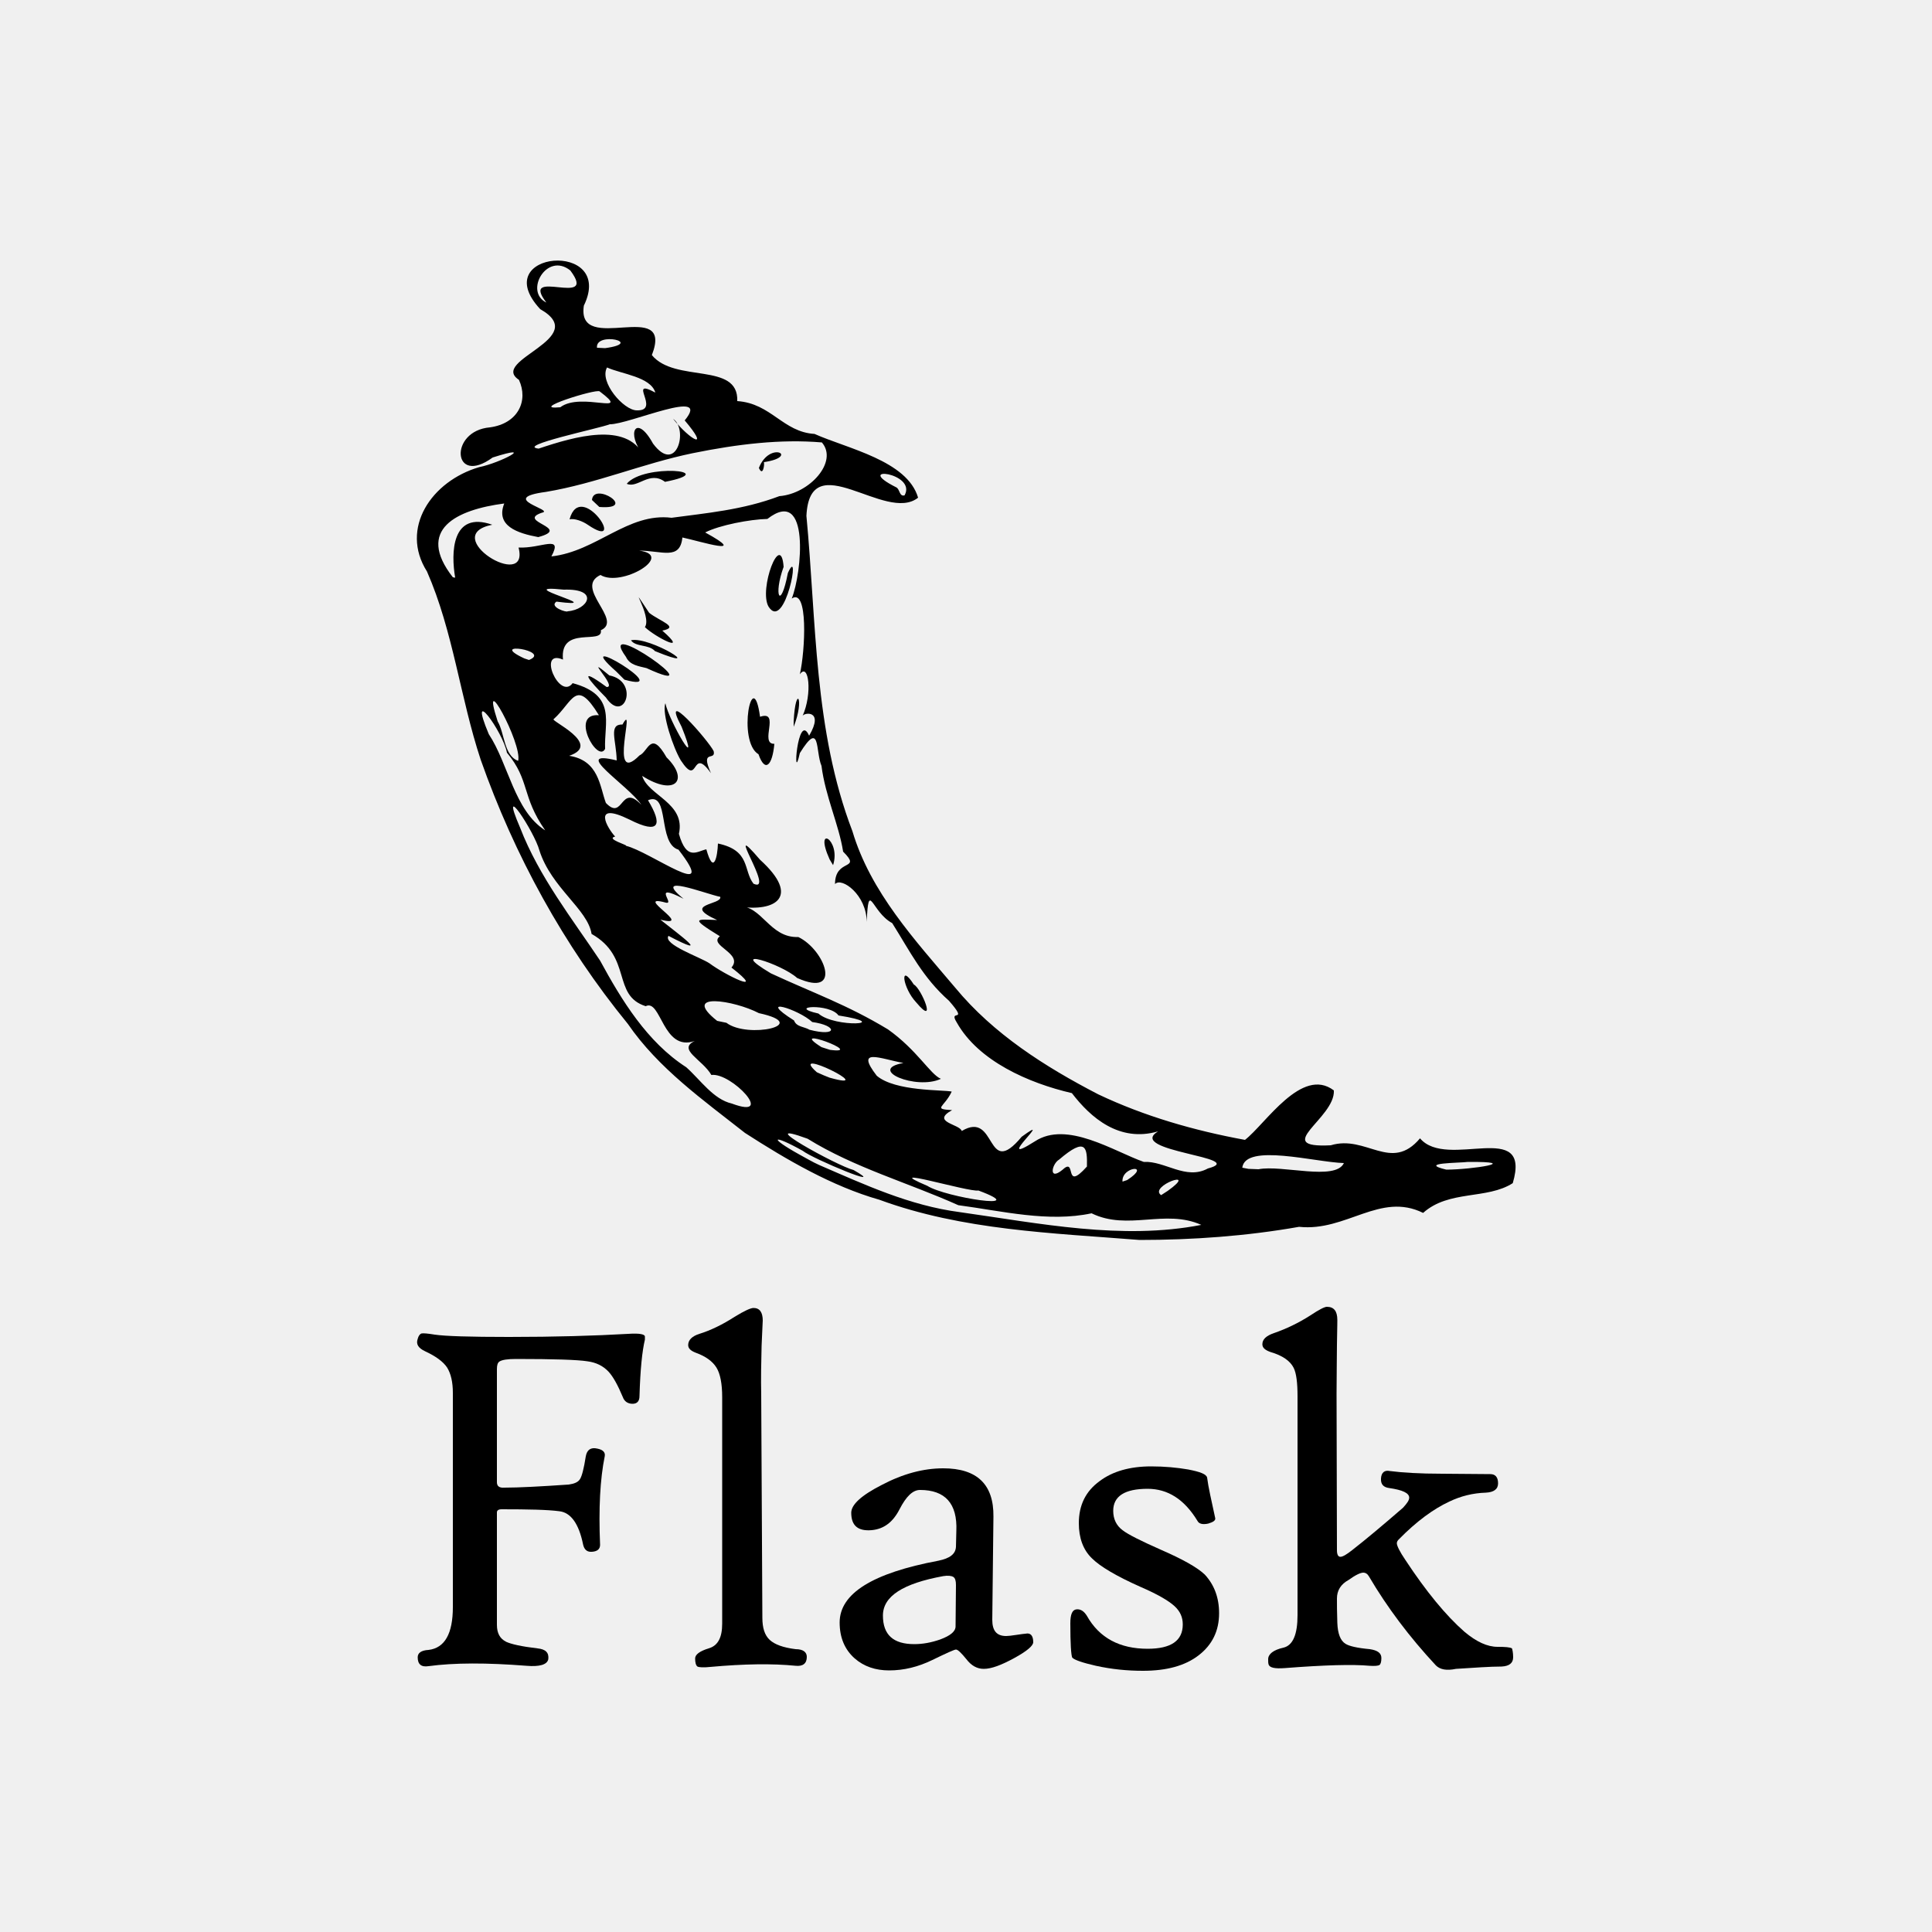
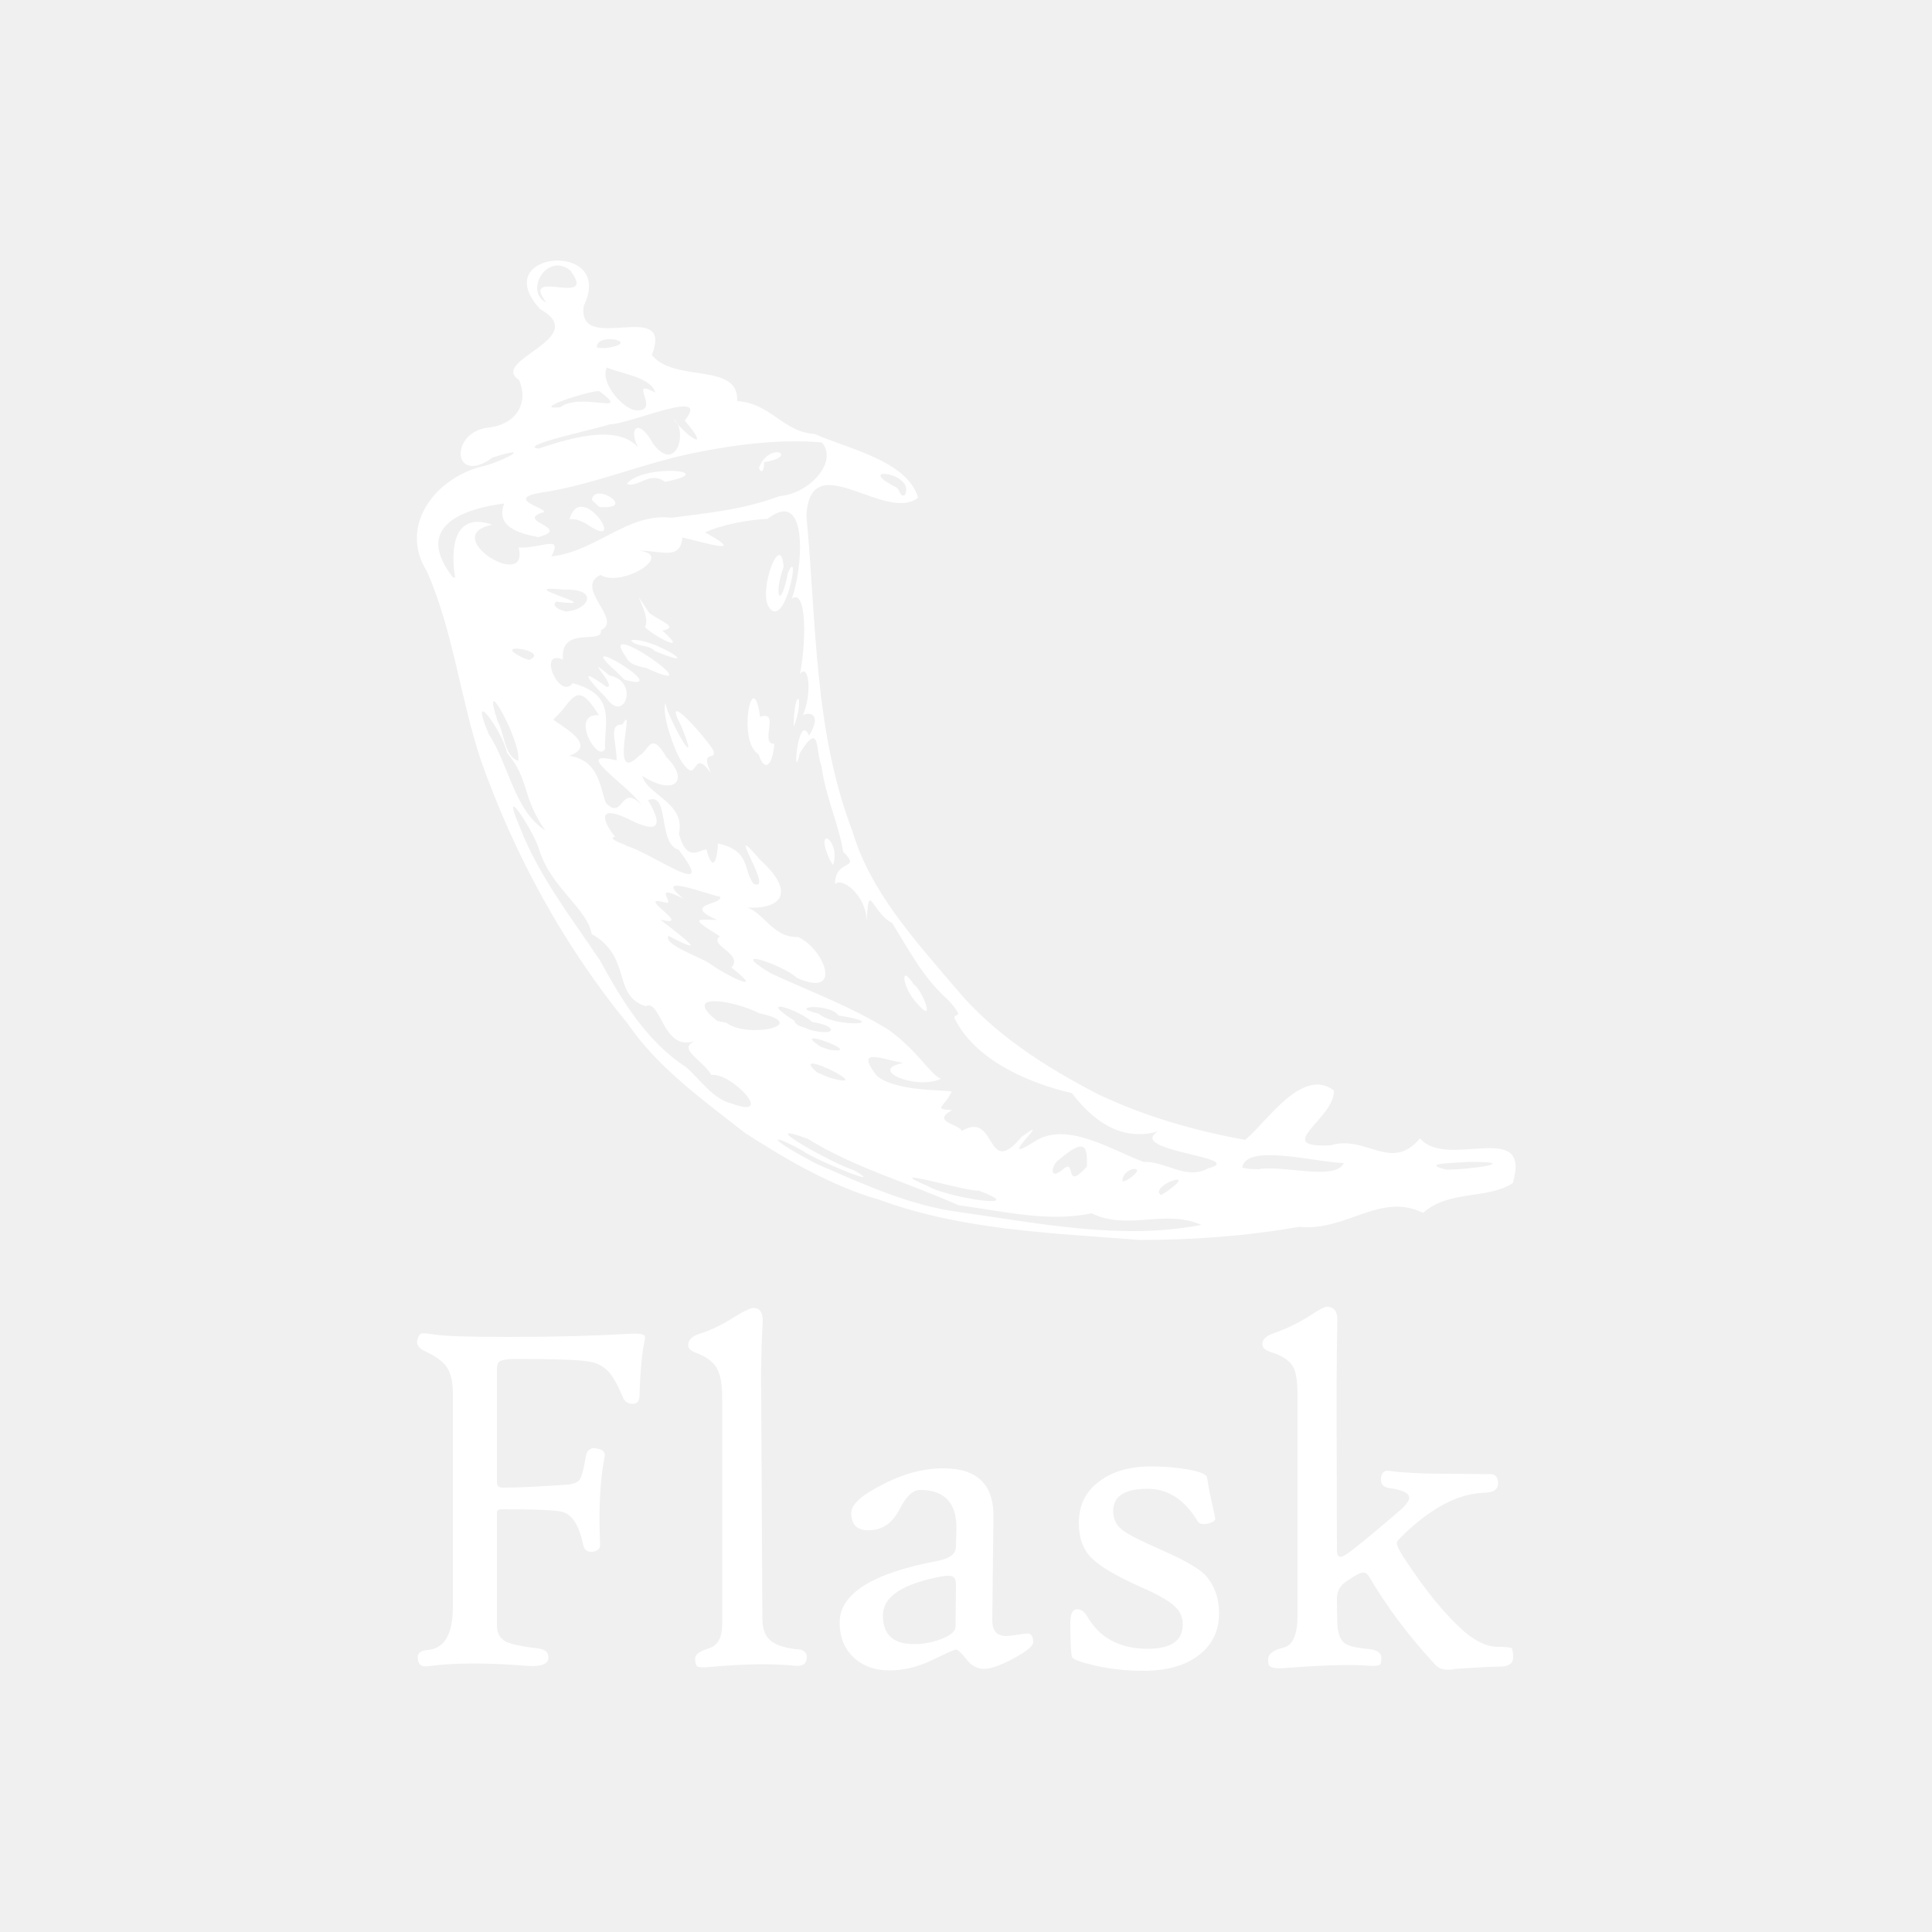
- <svg xmlns="http://www.w3.org/2000/svg" version="1.1" id="Layer_1" x="0px" y="0px" viewBox="0 0 500 500" style="enable-background:new 0 0 500 500;" xml:space="preserve">
+ <svg xmlns="http://www.w3.org/2000/svg" version="1.1" id="Layer_1" x="0px" y="0px" viewBox="0 0 500 500" style="enable-background:new 0 0 500 500;" xml:space="preserve" fill="white">
  <g id="XMLID_155_">
    <path id="XMLID_200_" d="M192.8,293.2c-10.8-8.5-22.4-16.7-30.3-28.2c-16.6-20.3-29.4-43.7-38.1-68.4c-5.3-16-7.1-33.2-13.9-48.7   c-7.1-11.2,1.2-23.4,13.5-27c5.5-1.1,15.1-6.2,3.5-2.5c-10.4,7.6-11.4-6.9-0.7-7.8c7.3-1,10-6.9,7.5-12.3   c-7.8-5.1,18.9-10.7,5.5-18.3c-14-15.1,19.6-18,11.3-0.9c-2,13.2,23.5-2.4,17.6,12.8c6,7.3,22.5,1.7,22.1,11.9   c8.8,0.6,11.8,8,20,8.5c8.5,3.8,24,6.9,26.8,16.5c-8.4,6.7-28-13.8-28.9,4.7c2.6,27.3,1.9,55.5,11.9,81.6   c4.7,15.8,16.2,28.2,26.6,40.5c9.9,12,23.3,20.5,37,27.6c12,5.7,24.9,9.4,38,11.8c5.3-4.1,14.7-19.1,23-12.8   c0.4,7.2-16.4,15-0.8,14.2c9.2-2.8,15.6,7.1,23.1-1.8c7,8.3,29-5.3,24,11.6c-6.7,4.3-16.5,1.7-23.2,7.7   c-11.1-5.5-19.9,4.9-32.1,3.6c-13.6,2.4-27.5,3.4-41.3,3.4c-22.6-1.8-45.8-2.5-67.3-10.4C215.3,307,203.5,300.1,192.8,293.2z    M212,301.5c11.8,5.1,23.4,10.5,36.4,12.2c20.6,2.9,41.9,7.3,62.5,3.3c-9.4-4.2-19,1.6-28.4-3c-11.2,2.4-23.2-0.6-34.5-2.1   c-12.9-5.8-26.9-9.7-39-17.2c-15.1-5.5,7.8,7.1,11.9,8.1c9.5,5.4-10.4-2.8-13.2-5c-7.9-4.4-8.9-3.5-0.8,1   C208.6,299.7,210.2,300.7,212,301.5z M189.4,285.6c11.5,4.3-0.1-8.1-5.3-7.4c-2.3-4-8.9-6.6-4.3-8.8c-8.3,2.9-8.7-11-12.7-9   c-8.8-2.8-3.4-12.7-14-18.7c-1-6.4-10.4-11.9-13.5-21.6c-1.3-4.9-10.7-19.1-5-5.9c4.9,12.7,13.5,23.6,20.7,34.4   c5.6,10.3,12.2,21.1,22.3,27.6C181.3,279.5,184.6,284.5,189.4,285.6z M240,306.9c4.7,3,27.5,6.5,13.2,1.2   C250.8,308.6,226.8,301.3,240,306.9z M188,264.7c5.5,4.2,22.3,0.5,8.4-2.5c-6.3-3.3-20.4-5.6-10.8,2L188,264.7z M214.7,278.9   c13.5,3.8-11.3-8.5-3.3-1.4l1.8,0.8L214.7,278.9z M214.8,271.7c9.8,1.3-11.7-6.7-2.2-0.7L214.8,271.7z M248.9,292.7   c9.2-5.5,6.1,12.8,15.5,1.5c9.3-6.8-8,8.4,3.4,1.2c8.3-5.5,20.5,2.6,28.2,5.3c5.5-0.3,10.9,4.8,16.6,1.7   c10.9-2.9-21.4-4.4-12.9-9.6c-10,2.9-17.4-3.5-22.3-9.9c-11.2-2.6-24.2-8.3-29.8-18.3c-2.3-3.7,3.3,0.5-2-5.6   c-6.8-6-10.1-12.8-14.7-20.1c-5.4-2.9-6.1-11.4-6.6-0.3c0-7-6.5-11.7-8.2-9.8c0-6.8,7.1-3.4,2.1-8.4c-1.1-7-4.6-14.3-5.6-22.2   c-1.6-3.8-0.2-12-5.6-3.3c-2,9.1-0.6-11.2,2.4-4.5c4-6.8-1.4-6-1.7-5.1c2.6-5.8,1.6-14-0.7-10.8c1.4-6.1,2.2-22.5-2.1-19.6   c2.6-6.4,4.9-29.3-6.3-20.6c-4.5,0.1-12.4,1.6-16.1,3.5c11.7,6.4-1.2,2.3-5.9,1.3c-0.6,6-5.3,3.4-11.2,3.4c9.4,1.2-4.6,9.6-10,6.3   c-7,3.3,6,11.7,0.1,14.3c0.7,3.9-10.7-1.4-9.8,7.6c-6.8-2.9-0.9,10.7,2.5,6.1c11.5,3.1,8.1,10.2,8.4,17c-1.9,3.9-9.3-9.3-1.6-8.7   c-6-9.8-6.7-3.5-11.7,1c-1.2,0.3,12.8,6.5,4,9.5c7.7,1.2,7.9,7.9,9.5,12.2c4.6,4.8,3.7-5.3,9.2,0.5c-3.5-5.2-18.6-14.5-6.4-11.5   c-0.1-5.2-2.2-9.4,1.5-9.3c3.7-6.7-3.9,16.4,4.4,8c2.3-1,2.9-6.7,7,0.5c6,5.9,2.2,10.2-6.3,4.8c1.5,5.1,11.3,7,9.5,15   c2,7.1,4.7,4.5,7.1,4c1.9,6.9,2.9,1.8,3-1.5c8.5,1.8,6.5,6.9,9.2,10.4c5.9,2.7-8.4-18,1.7-6.2c10.6,9.6,4,13.6-5.6,12.1   c6-0.5,8,8.2,15.5,7.9c6.9,3.3,11.6,15.9-0.3,10.6c-4.1-3.7-18.7-8.3-6.8-1.2c11,5.1,19.7,8.1,30.3,14.5   c7.6,5.4,10.9,11.6,13.7,12.8c-6.4,3-19.2-2.4-9.7-4.1c-6-1.1-12.6-4.1-6.9,3.3c4.8,4.1,17.2,3.6,19.4,4.1   c-1.9,4.1-5.1,4.5,0.1,4.8C240.8,290.4,248.4,290.9,248.9,292.7z M237.1,259.4c-3.5-3.7-4.4-10.5-0.6-4.6   C238.4,255.7,242.7,266.1,237.1,259.4z M214.7,222.4c-4.2-9.3,3-5.1,0.9,1.5L214.7,222.4z M176.2,196.8c-1.9-3.1-5-12.1-4-14.8   c0.9,4.5,9.5,19.3,4.2,6.1c-5.8-11,7,3.6,8.3,6.3c0.6,2.7-3.6-0.7-0.7,5.7C178.8,192.8,181,204.1,176.2,196.8z M156.8,180.5   c-4.4-4.4-7.6-8.4,0.2-2.7c3,0.1-6.7-9.2,0.7-3C165.6,176.3,161.6,187.6,156.8,180.5z M159.5,173.8c-12.9-11.4,16.1,6,2.1,2.1   L159.5,173.8z M196.3,195.2c-5.6-3.3-1.5-23.5,0.4-9.7c5.4-1.8-0.3,7.1,3.7,7C199.9,198.1,198,200.1,196.3,195.2z M162,170   c-8.3-11.4,24,11.5,5.3,2.9C165.4,172.4,163,172.2,162,170z M163.3,165.7c4.9-1.1,20.3,8.6,6.2,2.8   C167.9,166.7,164.5,167.5,163.3,165.7z M205.4,186.7c0.5-9.8,2.9-5.9,0,1.4L205.4,186.7z M166.9,162.3c2-2.9-5.3-13.3,1.1-3.7   c2.8,2.2,8,3.7,3.4,4.6C178.6,169.5,169.6,164.9,166.9,162.3z M198.9,157c-2.6-4.5,3.2-19.8,3.9-10.3c-2.7,7.4-0.8,11.5,1.1,1.6   C207.4,140.5,203.2,163.7,198.9,157z M209.5,266.5c7.3,1.9,7.3-1.1,0.7-2c-3.5-3.3-14.8-6.8-4.7-0.4   C206.1,265.8,208.2,265.7,209.5,266.5z M183.6,249.3c4,3,15.2,8.5,5.7,1.1c3.2-3.7-6.1-5.7-3-8.1c-7.8-4.8-6.2-4.4-0.7-4.2   c-9.4-4.2,1.4-3.9,0.8-6c-3.6-0.7-18-6.4-9.5,0.5c-8.6-4.4-2,1.6-4.6,1c-8.8-2.4,7.8,6.7-1.4,4.4c5,4,13.6,10.2,2.1,4.2   C171.5,244.4,181.2,247.7,183.6,249.3z M274.9,302.8c3.9-3.7,0.2,6,6.4-0.9c0.1-4.9-0.2-7.8-7.2-1.8   C272.2,301.2,271.3,305.7,274.9,302.8z M211.8,262.3c4.3,3.8,19.7,2.8,5.2,0.5C214.8,259.6,203.3,260.4,211.8,262.3z M141.1,214.9   c-6.2-8.9-3.9-12.9-9.9-20.1c-1.1-5.6-10.3-18.1-4.7-4.8C131.6,197.7,133.1,209.8,141.1,214.9z M291.7,305.4   c6.5-4.2-1.5-3.6-1.2,0.4L291.7,305.4z M302.2,308.2c8.4-6-5.1-1.2-1.7,1.1L302.2,308.2z M162,218.9c6.1,1.4,24.5,15.1,13.6,1   c-5.5-1.6-2.2-15.2-7.9-12.8c3.8,6.3,3.1,9-4.8,5c-10-4.9-5.6,2.4-3.7,4.4C156.6,217.1,162.8,218.8,162,218.9z M134.1,196.9   c1.1-4.5-10.1-24.9-5.3-10.2C130.6,189.7,130.4,195.6,134.1,196.9z M325.7,302.6c6.1-1.2,19.9,3.1,22.1-1.6   c-7.4-0.2-25.5-5.2-26.3,1.2l1.6,0.3L325.7,302.6z M136.9,170.8c6.1-2.4-11.1-5-1.2-0.4L136.9,170.8z M117.8,149.5   c-1.1-6.3-1-17.4,9.6-13.7c-14.1,2.8,9.8,17.5,6.8,5.9c5.9,0.3,11.6-3.5,8.5,2.3c11.7-1.3,19.8-11.4,31.1-10   c8.8-1.2,18.4-2,27.9-5.6c7.8-0.6,15.3-8.9,11-13.9c-10.6-0.9-21.7,0.4-33.5,2.8c-13,2.7-24.8,7.8-37.9,10   c-12.8,1.7,2.6,4.7-1.1,5.4c-6.7,2.3,8,3.9-0.9,6.3c-5.4-1-11.1-2.9-8.8-8.7c-12.3,1.6-23,6.7-13.3,19.1L117.8,149.5z M147.4,134.4   c2.9-10.6,15.4,8.7,4.7,1.4C150.8,134.9,148.7,134.1,147.4,134.4z M153.2,129.4c0.4-4.9,12.1,2.6,1.9,1.8L153.2,129.4z    M162.2,125.2c4.4-5.3,24.8-3.4,9.9-0.5C168.1,121.7,165,126.5,162.2,125.2z M196.4,121.1c2.8-7.2,10.7-2.9,1.3-1.5   C197.9,120.4,197.4,123.4,196.4,121.1z M374.3,302.7c6.6,0,20-2.1,5.6-2C377.7,301,366.8,300.9,374.3,302.7z M146.9,158.2   c5.3-0.4,8.4-5.9-1-5.6c-14.6-1.5,12.8,5-1.9,3.1C142,157.1,146.8,158.6,146.9,158.2z M139.4,116.1c9.5-3.2,22.6-6.9,27.1,1.6   c-4.6-5.5-1.9-10.9,2.5-2.9c6.1,8.2,9.2-3.7,5.2-6.4c4.5,5.6,9.7,8.3,3,0.4c7.2-8.7-14.5,1.1-19.4,1   C155.4,110.8,133.3,115.4,139.4,116.1z M145,105.4c5.4-4.1,18.8,2.4,10.2-4.1C154.4,100.5,136.4,106.2,145,105.4z M164.8,106.2   c6.4,0.2-2.7-8.6,4.8-4.6c-1.2-4.1-8.8-4.8-12.5-6.5C155,98.8,161.4,106.2,164.8,106.2z M156.6,90.1c10.3-1.4-2.6-4.4-2.1-0.1   L156.6,90.1z M141.4,78.3c-7.2-9.4,13.6,1.6,6.2-8.3C141.5,65.1,135.6,75.5,141.4,78.3z M234.1,128.2c3.3-5.9-13.7-7.9-2.2-2.1   C232.9,126.5,232.7,128.6,234.1,128.2z" />
    <path id="XMLID_201_" d="M166.9,346.7c-0.7,2.9-1.2,7.7-1.4,14.6c0,1.3-0.6,2-1.8,2c-1.2,0-2.1-0.6-2.5-1.7   c-1.3-3.1-2.5-5.3-3.7-6.6c-1.4-1.5-3.2-2.4-5.5-2.7c-2.5-0.4-8.6-0.6-18.4-0.6c-2.2,0-3.7,0.2-4.4,0.7c-0.4,0.3-0.6,0.9-0.6,1.9   v29.3c0,1,0.6,1.5,1.9,1.4c3.8,0,9.4-0.3,16.7-0.8c1.4-0.2,2.4-0.6,2.9-1.4c0.5-0.8,1-2.7,1.5-5.9c0.3-1.7,1.3-2.4,3-2   c1.5,0.3,2.1,1,1.9,2c-1.2,5.9-1.6,13.5-1.2,22.9c0,1.1-0.7,1.7-2.1,1.8c-1.2,0.1-2-0.5-2.3-1.9c-1.1-5.4-3.2-8.3-6.2-8.6   c-3-0.4-8-0.5-14.9-0.5c-0.8,0-1.2,0.3-1.2,0.8v29.1c0,2.2,0.8,3.6,2.4,4.4c1.3,0.6,3.9,1.2,8.1,1.7c2.1,0.2,3,1.1,2.8,2.8   c-0.3,1.4-2.2,2-5.7,1.7c-10.2-0.8-18.7-0.8-25.3,0.1c-1.9,0.3-2.8-0.5-2.8-2.3c0-1.1,0.9-1.8,2.8-1.9c4.2-0.5,6.3-4.2,6.3-11.1   v-55.4c0-2.8-0.5-5-1.5-6.6c-1-1.5-2.9-2.9-5.7-4.2c-1.7-0.8-2.4-1.8-1.9-3.2c0.2-0.8,0.6-1.3,1-1.4c0.4-0.1,1.6,0,3.4,0.3   c2.7,0.4,9.1,0.6,19.2,0.6c11.9,0,22.2-0.3,30.9-0.8c2.9-0.2,4.3,0.1,4.3,0.7C166.9,346.3,166.9,346.5,166.9,346.7z" />
    <path id="XMLID_202_" d="M208.8,428.8c0,1.7-1,2.5-2.9,2.3c-6-0.6-13.3-0.5-22.1,0.3c-1.8,0.2-2.9,0.1-3.3-0.1   c-0.4-0.3-0.6-1-0.6-2.1c0-1,1.2-1.9,3.5-2.6c2.4-0.7,3.5-2.8,3.5-6.4v-58.6c0-3.5-0.5-6.1-1.5-7.7c-1-1.6-2.8-2.9-5.3-3.8   c-1.3-0.5-2-1.1-2-2c0-1.3,1-2.3,2.9-2.9c2.9-0.9,6-2.4,9.1-4.4c2.6-1.6,4.2-2.3,4.9-2.3c1.6,0,2.4,1.1,2.4,3.3   c0-0.2-0.1,2-0.3,6.5c-0.1,4.3-0.2,8.5-0.1,12.6l0.3,57.8c0,2.6,0.6,4.5,1.9,5.7c1.3,1.2,3.5,2,6.7,2.4   C207.9,426.8,208.8,427.6,208.8,428.8z" />
    <path id="XMLID_205_" d="M267.4,425c0,0.9-1.6,2.3-4.9,4.1c-3.3,1.8-5.9,2.8-7.9,2.8c-1.7,0-3.2-0.8-4.5-2.5   c-1.3-1.6-2.2-2.5-2.7-2.5c-0.4,0-2.4,0.9-6.1,2.7c-3.7,1.8-7.4,2.7-11.2,2.7c-3.5,0-6.5-1-8.9-3.1c-2.6-2.3-3.9-5.4-3.9-9.3   c0-7.5,8.5-12.8,25.6-16c2.9-0.6,4.4-1.7,4.5-3.6l0.1-4.1c0.3-7.1-2.9-10.6-9.4-10.6c-1.9,0-3.6,1.7-5.3,5c-1.7,3.3-4,5.1-7.2,5.4   c-3.5,0.3-5.3-1.1-5.3-4.5c0-2.1,2.6-4.5,7.9-7.2c5.5-2.9,10.8-4.3,15.9-4.3c8.8,0,13.1,4.2,13,12.5l-0.3,26.7   c0,2.8,1.1,4.2,3.6,4.2c0.5,0,1.4-0.1,2.7-0.3c1.3-0.2,2.1-0.3,2.3-0.3C266.7,422.5,267.4,423.3,267.4,425z M247.4,410.2   c0-1.1-0.2-1.8-0.7-2.1c-0.5-0.3-1.4-0.4-2.6-0.2c-10.4,1.9-15.6,5.2-15.6,10.2c0,5,2.7,7.4,8.1,7.4c2.2,0,4.4-0.4,6.7-1.2   c2.7-1,4-2.1,4-3.4L247.4,410.2z" />
    <path id="XMLID_206_" d="M315.5,417.5c0,4.6-1.8,8.2-5.3,10.9c-3.5,2.7-8.3,4-14.4,4c-4.1,0-8.1-0.4-12.2-1.3   c-3.5-0.8-5.5-1.5-6.1-2.1c-0.3-0.6-0.5-3.6-0.5-8.9c0-2.3,0.5-3.5,1.6-3.6c1-0.1,1.9,0.4,2.7,1.7c3.2,5.7,8.5,8.5,15.7,8.5   c6.1,0,9.1-2.1,9.1-6.3c0-1.9-0.7-3.4-2.1-4.7c-1.5-1.4-4.4-3.1-8.8-5c-6.3-2.8-10.5-5.3-12.6-7.4c-2.3-2.2-3.4-5.3-3.4-9.1   c0-4.7,1.8-8.3,5.4-10.9c3.3-2.5,7.8-3.8,13.3-3.8c3.5,0,6.7,0.3,9.6,0.8c3.1,0.6,4.7,1.2,4.9,2.1c0.3,2.4,1.1,5.9,2.1,10.5   c0.1,0.6-0.5,1-1.8,1.4c-1.4,0.3-2.4,0.1-2.8-0.7c-3.4-5.6-7.7-8.3-12.9-8.3c-5.9,0-8.9,1.9-8.9,5.7c0,2.1,0.8,3.8,2.4,5   c1.4,1.1,4.8,2.8,10,5.1c5.5,2.4,9.3,4.5,11.3,6.4C314.2,410.1,315.5,413.4,315.5,417.5z" />
    <path id="XMLID_207_" d="M391.6,428.9c0,1.5-1,2.3-3,2.4c-3,0-7,0.3-11.8,0.6c-2.4,0.5-4.1,0.2-5.2-0.9c-6.8-7.3-12.6-15-17.3-23   c-0.4-0.7-0.9-1-1.5-1c-0.7,0-2,0.6-3.8,1.9c-2,1.1-3,2.7-3,4.8c0,1.5,0,3.6,0.1,6.3c0.1,2.8,0.8,4.6,2.1,5.4   c0.9,0.6,3,1.1,6.3,1.4c2,0.3,3,1,3,2.3c0,1-0.2,1.6-0.5,1.8c-0.3,0.2-1.2,0.3-2.6,0.2c-4.3-0.4-11.6-0.2-21.9,0.6   c-2.6,0.2-4-0.1-4.2-1c-0.1-0.3-0.1-0.7-0.1-1.3c0-1.3,1.3-2.4,4-3c2.4-0.6,3.6-3.4,3.6-8.4v-56.6c0-3.5-0.3-6-1-7.4   c-0.9-1.8-2.9-3.2-6-4.1c-1.4-0.5-2.1-1.1-2.1-2c0-1.3,1-2.2,3-2.9c3.2-1.1,6.3-2.6,9.3-4.5c2.4-1.6,3.8-2.3,4.4-2.3   c1.8,0,2.7,1.1,2.7,3.4c0-0.3,0,1.8-0.1,6.4c0,3.1-0.1,7.4-0.1,12.7l0.1,40.5c0,1.1,0.3,1.7,0.9,1.7c0.6,0,1.6-0.6,3-1.7   c3.6-2.8,8-6.5,13.2-11c1-1.1,1.6-1.9,1.6-2.6c0-1.2-1.7-2-5.2-2.5c-1.5-0.2-2.2-1-2.1-2.5c0.1-1.5,0.9-2.2,2.3-1.9   c3.1,0.4,7.6,0.7,13.6,0.7c4.1,0,8.3,0.1,12.4,0.1c1.3,0,2,0.8,2,2.4c0,1.5-1.1,2.3-3.2,2.4c-3.3,0.1-6.5,0.9-9.4,2.3   c-4.1,1.9-8.5,5.1-13.1,9.8c-0.3,0.3-0.5,0.6-0.5,1c0,0.6,0.7,2.1,2.2,4.3c5.4,8.2,10.5,14.4,15.3,18.6c3.1,2.6,5.9,3.9,8.6,3.9   c2,0,3.2,0.1,3.7,0.4C391.4,426.9,391.6,427.7,391.6,428.9z" />
  </g>
</svg>
